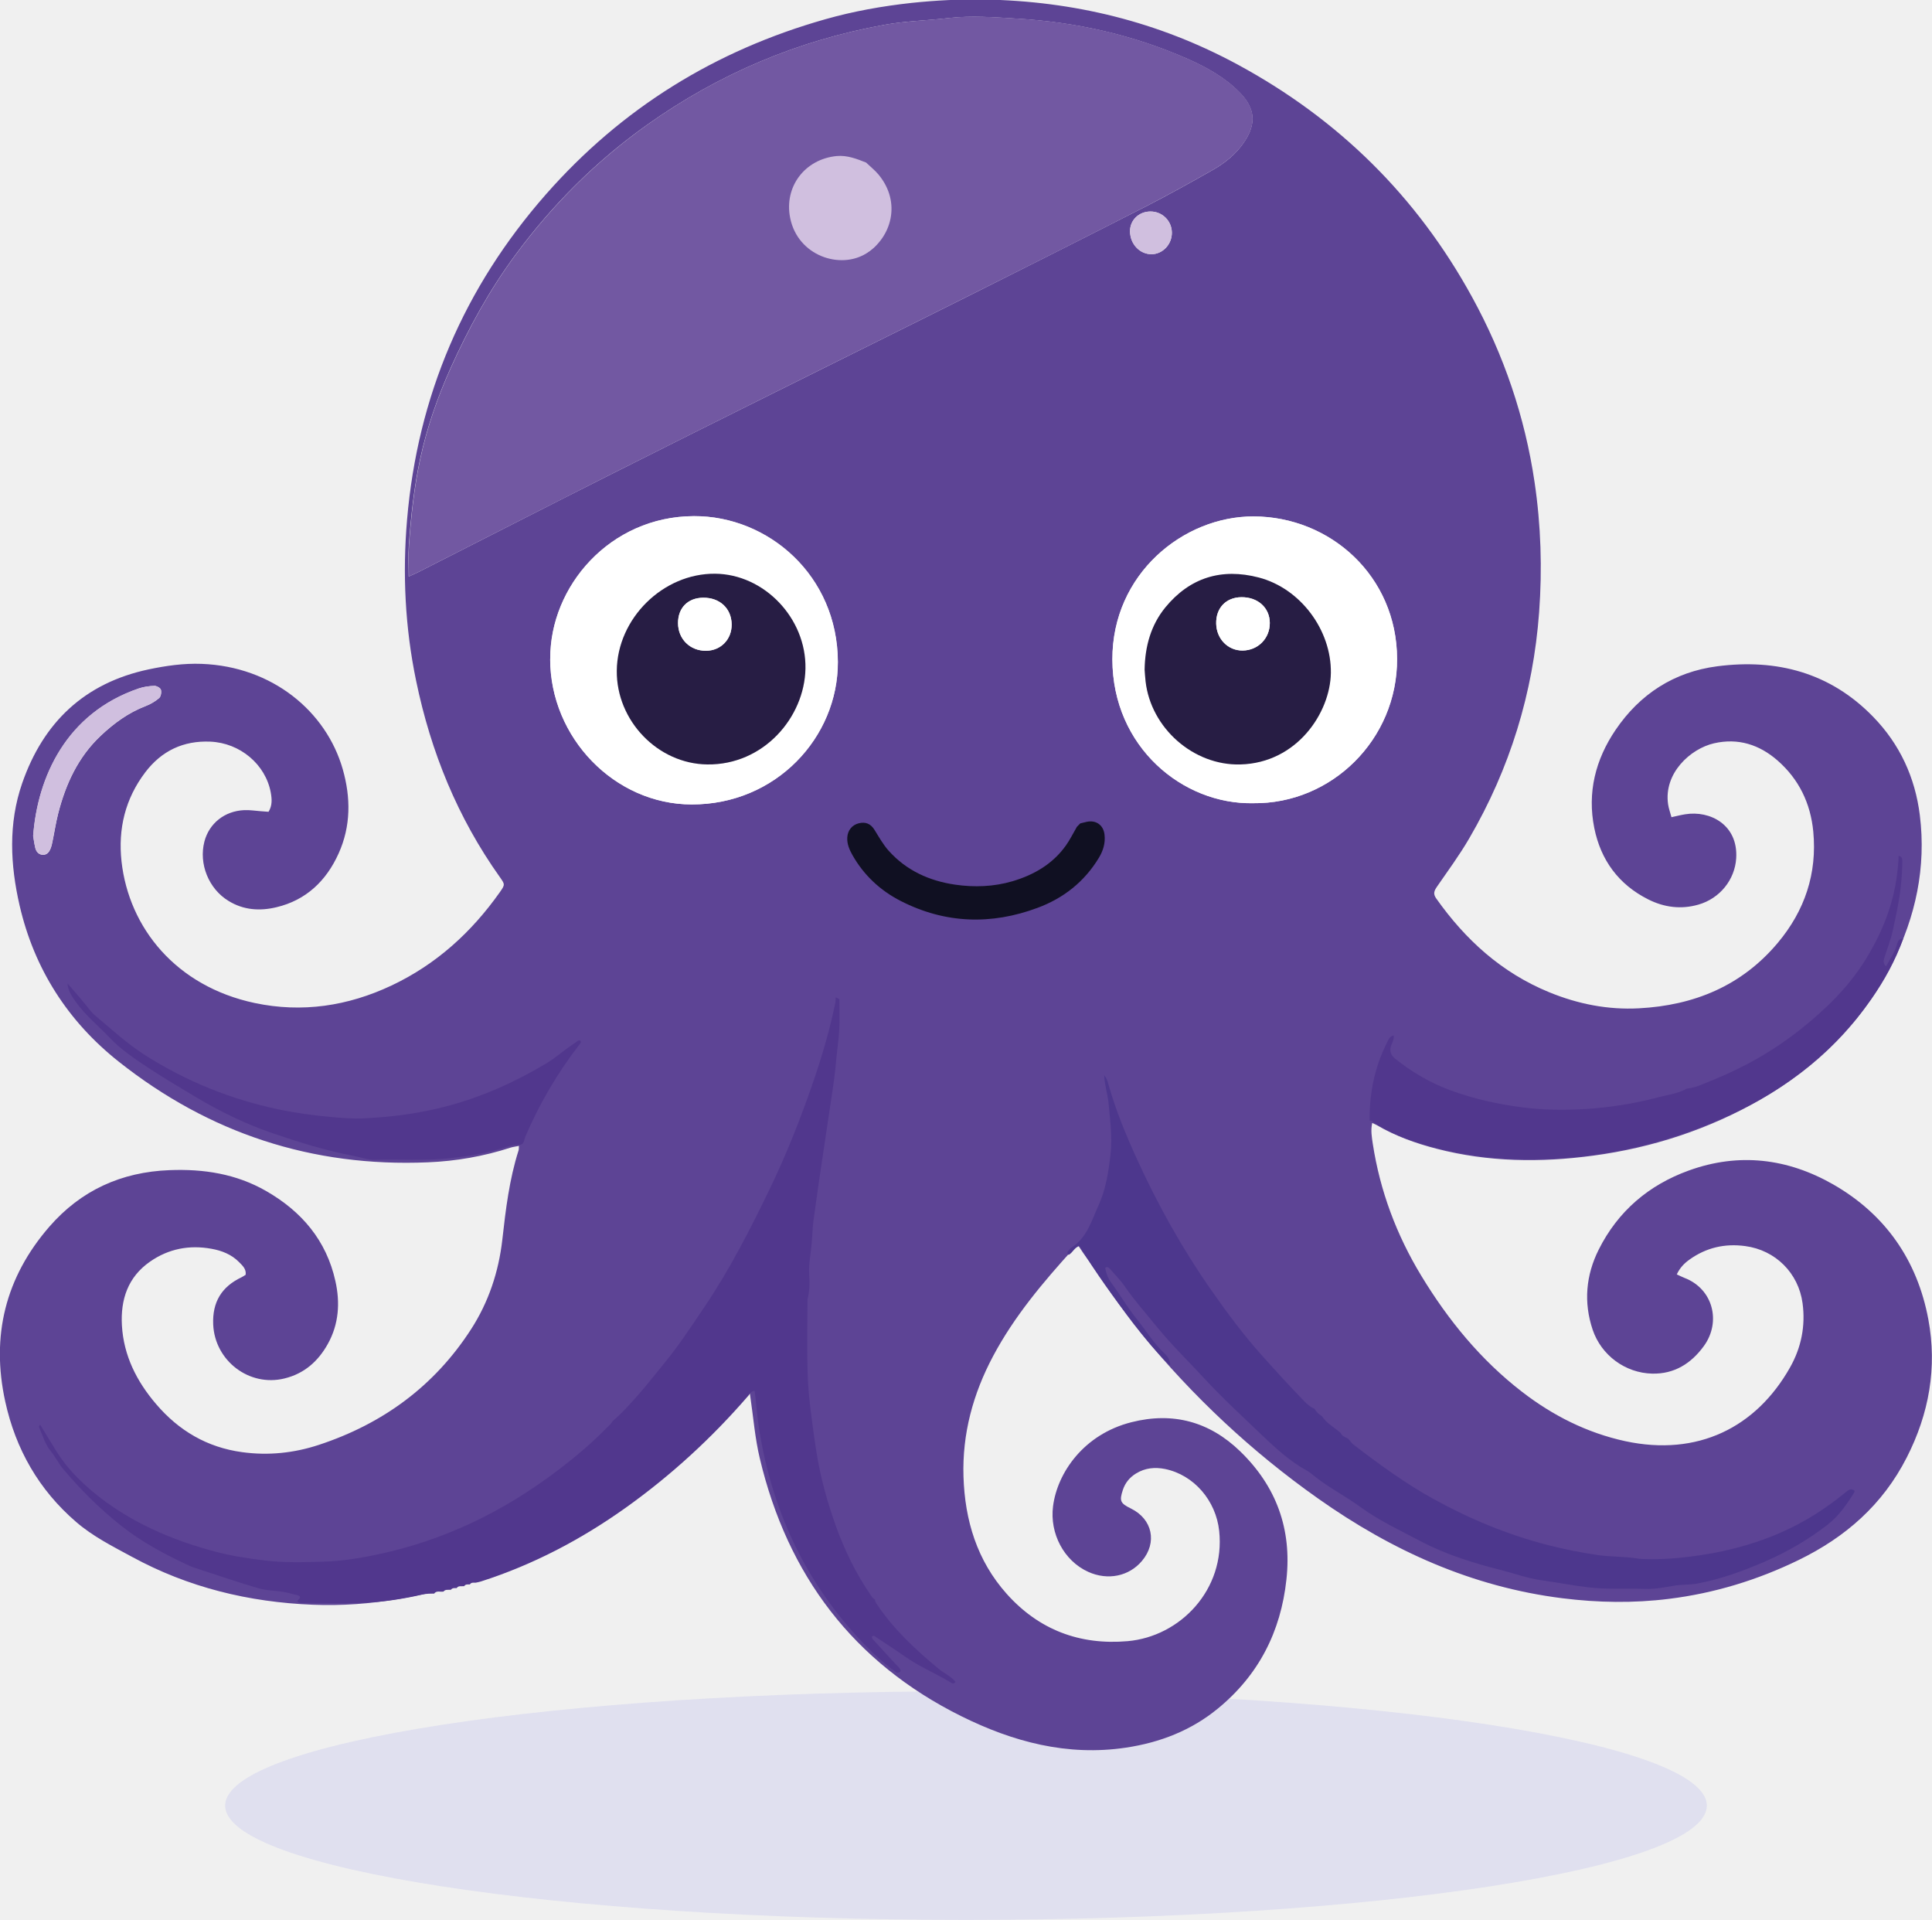
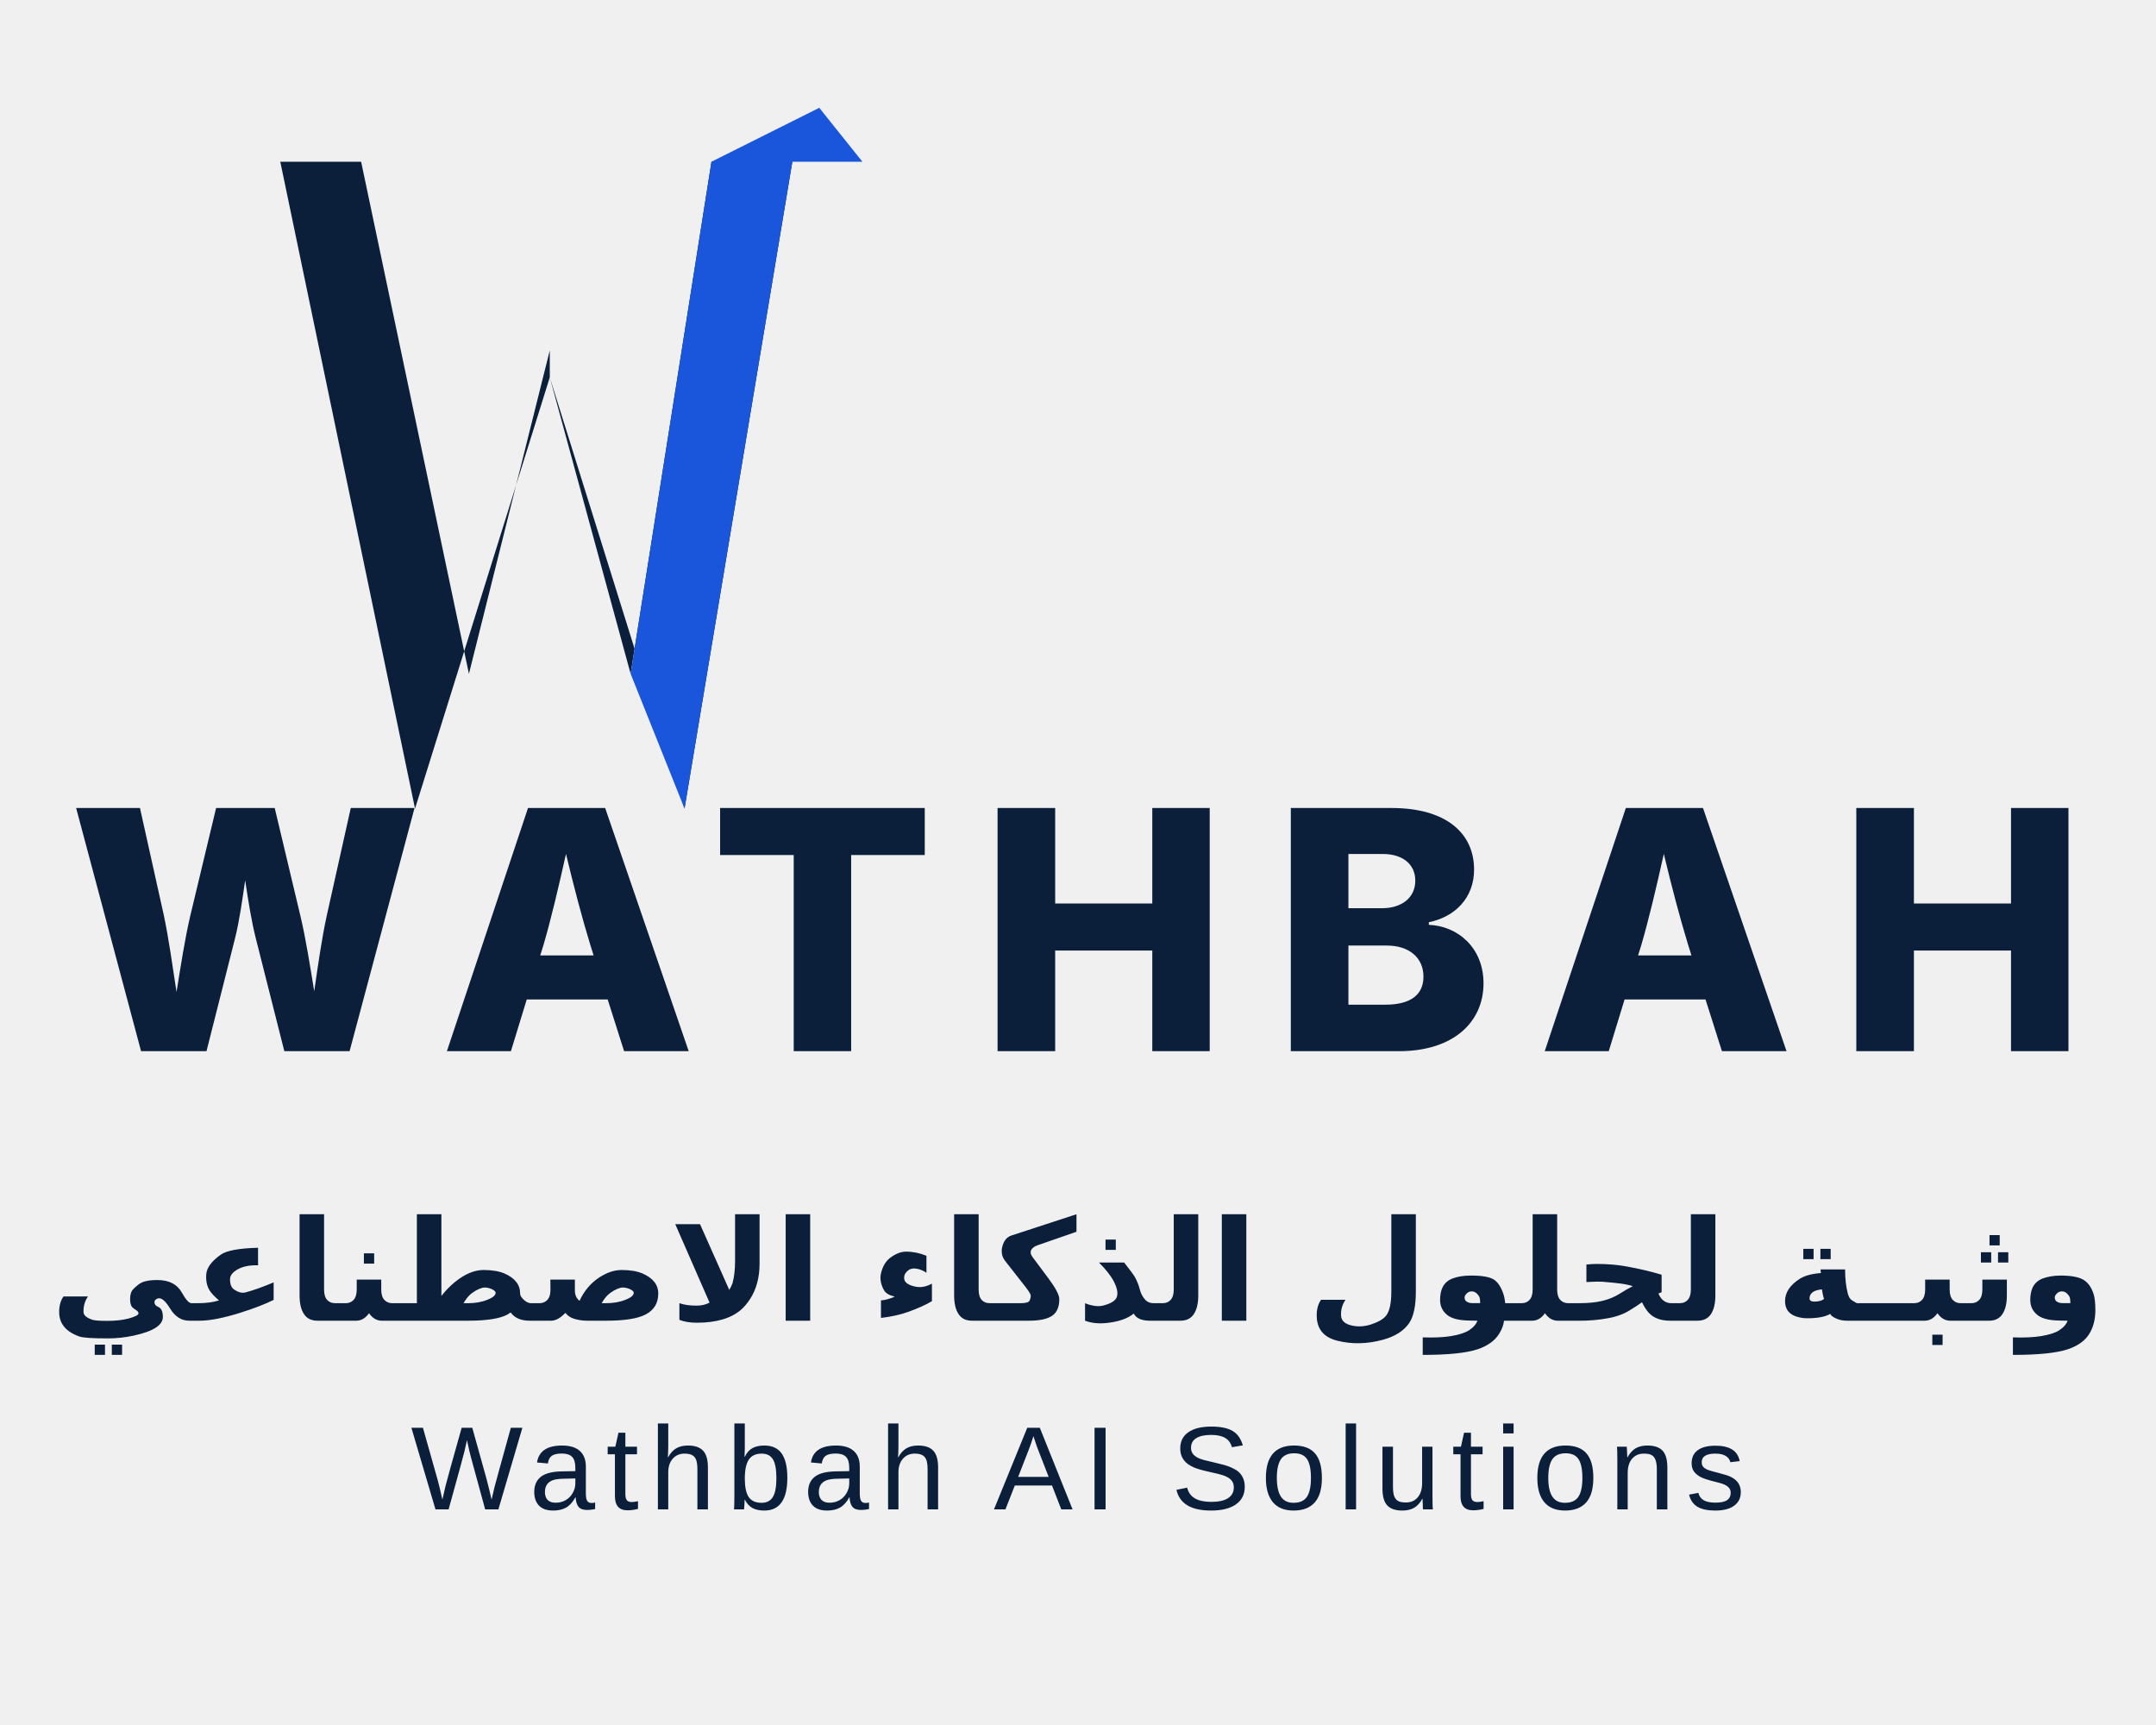
- <svg xmlns="http://www.w3.org/2000/svg" id="Calque_1" viewBox="0 0 200 198.71">
+ <svg xmlns="http://www.w3.org/2000/svg" viewBox="0 0 400 320">
  <defs>
-     <style>.cls-1{fill:#5d4495;}.cls-1,.cls-2,.cls-3,.cls-4,.cls-5,.cls-6,.cls-7,.cls-8,.cls-9{stroke-width:0px;}.cls-2{fill:#4d378d;}.cls-3{fill:#271d44;}.cls-4{fill:#51378d;}.cls-5{fill:#7258a2;}.cls-6{fill:#101022;}.cls-7{fill:#d0bfdf;}.cls-8{fill:#e0e0ef;}.cls-9{fill:#fff;}</style>
+     <style>
+       .wathbah-dark { fill: #0B1F3A; }
+       .wathbah-blue { fill: #1A56DB; }
+       .wathbah-subtitle { fill: #0B1F3A; font-family: 'Cairo', 'Segoe UI', Arial, sans-serif; }
+     </style>
  </defs>
-   <ellipse class="cls-8" cx="100" cy="186.88" rx="76.69" ry="11.83" />
-   <path class="cls-1" d="M77.54,143.78c-.55.17-.77.59-1.06.91-4.4,5.02-9.37,9.38-14.99,12.99-6.2,3.98-12.94,6.58-20.2,7.81-2.94.5-5.91.72-8.89.6-6.62-.26-12.91-1.78-18.76-4.97-1.99-1.08-4.01-2.09-5.75-3.59-3.87-3.33-6.27-7.54-7.35-12.48-1.48-6.77.01-12.84,4.57-18.09,3.27-3.76,7.45-5.66,12.44-5.85,3.53-.14,6.9.38,10,2.16,3.68,2.11,6.24,5.12,7.17,9.32.5,2.23.36,4.45-.78,6.5-1,1.8-2.44,3.08-4.49,3.58-3.65.9-7.21-1.83-7.38-5.58-.1-2.31.86-3.91,2.93-4.89.14-.07.27-.16.43-.26.08-.61-.34-.96-.69-1.32-.78-.79-1.78-1.18-2.84-1.37-2.29-.42-4.45-.01-6.37,1.33-2.3,1.6-3.06,3.93-2.91,6.6.18,3.13,1.53,5.79,3.53,8.13,2.35,2.76,5.29,4.5,8.93,4.99,2.71.37,5.36.09,7.94-.76,6.61-2.18,11.95-6.08,15.75-11.97,1.81-2.81,2.85-5.93,3.23-9.26.35-3.12.72-6.23,1.68-9.24.04-.11.02-.24.04-.47-.33.07-.61.1-.87.18-2.78.9-5.64,1.4-8.56,1.52-11.97.51-22.65-3.01-32-10.42-5.25-4.16-8.74-9.58-10.26-16.16-.97-4.22-1.18-8.47.26-12.64,2.19-6.32,6.46-10.39,13.1-11.8,1.81-.38,3.63-.64,5.48-.57,7.32.27,12.9,4.92,14.61,10.9.84,2.94.85,5.9-.43,8.73-1.27,2.82-3.36,4.83-6.44,5.56-1.71.41-3.41.3-4.96-.66-2.05-1.25-3.09-3.83-2.49-6.14.49-1.88,2.09-3.16,4.11-3.25.58-.03,1.16.07,1.73.11.25.02.51.04.8.06.4-.65.35-1.32.23-1.99-.54-2.92-3.18-5.14-6.26-5.27-2.79-.12-5.04.95-6.73,3.17-2.08,2.74-2.83,5.85-2.46,9.23.77,6.89,5.65,12.92,13.78,14.65,4.91,1.04,9.65.32,14.17-1.81,4.62-2.18,8.27-5.5,11.2-9.64.57-.81.55-.82,0-1.6-4.36-6.13-7.13-12.94-8.65-20.28-1.15-5.52-1.42-11.1-.94-16.7,1.09-12.79,5.9-24.02,14.37-33.66,7.84-8.92,17.52-14.9,28.93-18.13,2.92-.83,5.9-1.36,8.93-1.69,2.48-.26,4.96-.39,7.45-.35,9.3.15,18.09,2.29,26.3,6.73,10.44,5.65,18.55,13.64,24.26,24.05,3.3,6.01,5.48,12.41,6.48,19.19.66,4.46.8,8.95.47,13.45-.62,8.36-3.02,16.17-7.24,23.41-1.01,1.73-2.2,3.35-3.34,5-.28.41-.42.72-.08,1.2,3.03,4.29,6.78,7.7,11.71,9.72,2.98,1.22,6.07,1.83,9.28,1.66,5.7-.3,10.64-2.32,14.38-6.78,2.79-3.33,4.08-7.17,3.67-11.51-.28-2.92-1.48-5.42-3.7-7.36-1.88-1.64-4.07-2.35-6.57-1.78-2.45.56-5.23,3.1-4.76,6.31.06.43.22.85.35,1.34.54-.12.97-.23,1.41-.3,2.59-.43,5.51,1.09,5.29,4.56-.14,2.19-1.67,4.15-3.92,4.79-1.78.51-3.53.29-5.18-.54-3.07-1.54-4.92-4.07-5.59-7.39-.74-3.67.12-7.08,2.2-10.15,2.53-3.73,6.07-6.01,10.53-6.59,6.17-.8,11.71.66,16.15,5.24,2.74,2.82,4.33,6.25,4.82,10.17.67,5.4-.43,10.5-2.85,15.31-3.08,6.14-7.77,10.77-13.7,14.16-5.37,3.06-11.15,4.95-17.27,5.77-5.43.73-10.84.67-16.18-.71-2.17-.56-4.26-1.31-6.2-2.44-.13-.08-.28-.13-.49-.23-.17.77-.04,1.47.06,2.15.75,4.89,2.46,9.44,5.02,13.66,2.79,4.6,6.16,8.72,10.44,12.02,3.19,2.46,6.72,4.24,10.67,5.1,7.49,1.61,13.55-1.4,17.07-7.64,1.15-2.04,1.61-4.28,1.29-6.64-.42-3.11-2.79-5.49-5.93-5.91-2.12-.29-4.05.16-5.78,1.4-.53.38-.98.83-1.31,1.53.29.13.53.26.79.36,2.97,1.13,3.83,4.56,2.01,7.06-1.32,1.81-3.06,2.9-5.34,2.85-2.79-.06-5.28-1.9-6.17-4.55-.95-2.83-.7-5.64.63-8.29,1.99-3.97,5.17-6.68,9.32-8.18,5.19-1.88,10.22-1.26,14.94,1.43,5.42,3.1,8.72,7.87,9.86,13.97.93,4.97.08,9.77-2.24,14.31-2.49,4.88-6.33,8.24-11.2,10.61-4.26,2.07-8.72,3.43-13.4,4.01-3.67.46-7.36.4-11.03-.06-9.37-1.17-17.67-4.93-25.31-10.33-6.87-4.85-12.94-10.54-18.26-17.03-2.19-2.67-4.06-5.6-6.07-8.41-.16-.23-.31-.47-.5-.75-.21.15-.39.23-.51.37-3.11,3.43-6.1,6.96-8.29,11.08-2.08,3.9-3.21,8.05-3.07,12.48.14,4.52,1.4,8.69,4.47,12.13,3.33,3.73,7.57,5.33,12.52,4.9,5.46-.48,10.12-5.35,9.48-11.4-.33-3.15-2.62-5.81-5.61-6.42-1.05-.21-2.06-.11-2.99.46-.66.4-1.13.97-1.37,1.7-.38,1.15-.27,1.39.83,1.93,2.23,1.09,2.75,3.52,1.15,5.42-1.34,1.6-3.54,2.05-5.56,1.14-2.53-1.14-4.01-3.99-3.65-6.79.44-3.46,3.17-7.45,8.11-8.7,4.29-1.09,8.08-.07,11.26,3.01,3.75,3.63,5.36,8.06,4.79,13.27-.58,5.4-2.88,9.9-7.09,13.35-2.76,2.27-5.99,3.52-9.52,4.05-6.07.91-11.7-.6-17.06-3.26-11.17-5.55-17.97-14.6-20.84-26.65-.51-2.13-.68-4.34-1-6.51-.03-.21-.07-.42-.11-.69ZM42.33,59.66c.45-.21.77-.34,1.08-.5,6.58-3.34,13.14-6.7,19.73-10.02,5.52-2.78,11.05-5.54,16.58-8.29,6.98-3.48,13.97-6.93,20.94-10.42,5.99-3,11.97-6.01,17.93-9.05,2.33-1.19,4.62-2.47,6.9-3.76,1.33-.75,2.52-1.71,3.37-3.02,1.21-1.85,1.04-3.41-.5-4.99-1.54-1.58-3.43-2.63-5.42-3.51-5.63-2.48-11.54-3.81-17.66-4.17-2.35-.14-4.71-.33-7.07-.06-2.21.26-4.46.3-6.65.7-8.95,1.61-17.14,5.07-24.57,10.35-5.27,3.74-9.78,8.24-13.62,13.44-2.71,3.66-4.88,7.63-6.74,11.77-1.35,3.01-2.44,6.13-3.14,9.37-.64,2.95-.95,5.94-1.17,8.94-.07,1.02-.01,2.04-.01,3.23ZM56.96,68.19c0,8.17,6.68,15.06,14.64,15.07,8.74.02,15.16-6.95,15.14-14.75-.03-8.97-7.22-15.12-14.89-15.09-8.71.02-14.93,7.29-14.88,14.77ZM129.74,83.13c8.08.1,14.93-6.57,14.89-14.95-.03-8.56-6.92-14.72-14.86-14.73-7.28-.01-14.63,5.97-14.61,14.8.02,9.07,7.3,15.04,14.59,14.88ZM3.43,86.48c.05.28.11.79.23,1.29.09.36.32.66.72.7.46.05.71-.27.86-.65.1-.24.15-.49.2-.75.2-.95.34-1.91.58-2.85.78-3.06,2.06-5.85,4.4-8.06,1.38-1.3,2.88-2.4,4.66-3.08.5-.19.99-.48,1.4-.83.18-.16.26-.61.18-.86-.06-.2-.45-.41-.68-.4-.54.02-1.1.09-1.61.27-7.52,2.56-10.47,9.19-10.93,15.23ZM119.08,21.89c-1.2.01-2.12.91-2.1,2.07.02,1.31,1.01,2.35,2.22,2.35,1.15,0,2.12-1.01,2.11-2.22,0-1.23-1-2.21-2.23-2.2Z" />
-   <path class="cls-5" d="M42.33,59.66c0-1.18-.06-2.21.01-3.23.22-3,.53-5.99,1.17-8.94.7-3.24,1.78-6.35,3.14-9.37,1.86-4.14,4.03-8.11,6.74-11.77,3.84-5.19,8.35-9.69,13.62-13.44,7.42-5.28,15.61-8.74,24.57-10.35,2.19-.39,4.43-.44,6.65-.7,2.36-.27,4.72-.08,7.07.06,6.12.36,12.03,1.69,17.66,4.17,1.99.88,3.88,1.93,5.42,3.51,1.54,1.58,1.7,3.14.5,4.99-.85,1.3-2.03,2.26-3.37,3.02-2.28,1.29-4.57,2.56-6.9,3.76-5.96,3.05-11.94,6.06-17.93,9.05-6.97,3.49-13.96,6.94-20.94,10.42-5.53,2.76-11.06,5.51-16.58,8.29-6.58,3.32-13.15,6.68-19.73,10.02-.31.16-.62.29-1.08.5ZM89.41,17.21l.03.03c-.23-.17-.43-.41-.68-.51-1.51-.57-3.87-.44-5.34,1.02-1.65,1.64-2.11,4.43-.94,6.35,1.3,2.14,3.49,3.07,6,2.53,1.95-.42,2.89-1.86,3.44-3.59.64-2.03-.02-3.75-1.44-5.22-.27-.28-.71-.41-1.07-.61Z" />
-   <path class="cls-9" d="M56.96,68.19c-.05-7.48,6.17-14.75,14.88-14.77,7.67-.02,14.86,6.13,14.89,15.09.02,7.8-6.4,14.77-15.14,14.75-7.96-.01-14.65-6.9-14.64-15.07ZM63.85,69.42c-.05,5.18,4.25,9.63,9.37,9.7,5.83.07,10.06-4.88,10.16-9.91.1-5.22-4.28-9.78-9.36-9.83-5.38-.05-10.11,4.63-10.17,10.04Z" />
-   <path class="cls-9" d="M129.74,83.13c-7.29.16-14.57-5.81-14.59-14.88-.02-8.83,7.34-14.82,14.61-14.8,7.95.02,14.83,6.17,14.86,14.73.03,8.38-6.81,15.05-14.89,14.95ZM118.49,69.31c.03.37.05.79.1,1.21.55,4.84,4.96,8.73,9.81,8.6,5.87-.16,9.31-5.37,9.37-9.47.06-4.44-3.16-8.75-7.47-9.88-3.85-1-7.12.01-9.65,3.08-1.51,1.83-2.12,4.04-2.16,6.46Z" />
-   <path class="cls-7" d="M3.43,86.48c.46-6.04,3.41-12.67,10.93-15.23.51-.17,1.07-.25,1.61-.27.23,0,.62.21.68.4.08.25,0,.7-.18.86-.41.35-.9.64-1.4.83-1.79.69-3.29,1.78-4.66,3.08-2.34,2.21-3.62,5-4.4,8.06-.24.94-.38,1.9-.58,2.85-.05.25-.11.51-.2.75-.15.38-.4.69-.86.65-.4-.04-.63-.34-.72-.7-.12-.5-.18-1.01-.23-1.29Z" />
-   <path class="cls-7" d="M119.08,21.89c1.24-.01,2.23.97,2.23,2.2,0,1.2-.96,2.22-2.11,2.22-1.22,0-2.2-1.04-2.22-2.35-.02-1.16.9-2.06,2.1-2.07Z" />
-   <path class="cls-3" d="M63.85,69.42c.05-5.41,4.78-10.08,10.17-10.04,5.08.04,9.46,4.6,9.36,9.83-.1,5.03-4.32,9.98-10.16,9.91-5.12-.06-9.42-4.52-9.37-9.7ZM75.74,64.62c-.02-1.65-1.24-2.78-2.97-2.75-1.58.02-2.59,1.06-2.58,2.64.01,1.64,1.25,2.86,2.9,2.85,1.53-.01,2.67-1.19,2.65-2.73Z" />
-   <path class="cls-3" d="M118.49,69.31c.04-2.41.65-4.62,2.16-6.46,2.53-3.07,5.8-4.08,9.65-3.08,4.31,1.12,7.53,5.43,7.47,9.88-.06,4.1-3.5,9.32-9.37,9.47-4.85.13-9.26-3.76-9.81-8.6-.05-.42-.07-.84-.1-1.21ZM128.5,61.81c-1.59.02-2.64,1.12-2.6,2.74.04,1.59,1.23,2.8,2.75,2.78,1.59-.02,2.81-1.27,2.8-2.86-.01-1.57-1.24-2.68-2.95-2.66Z" />
-   <path class="cls-7" d="M89.64,16.81c.43.41.91.79,1.29,1.24,2.43,2.91,1.34,6.54-1.24,8.17-2.7,1.7-7.09.28-7.89-3.65-.66-3.24,1.52-6.1,4.81-6.42,1.09-.1,2.08.29,3.06.68,0,0-.03-.03-.03-.03Z" />
-   <path class="cls-9" d="M75.74,64.62c.02,1.55-1.12,2.72-2.65,2.73-1.65.02-2.89-1.2-2.9-2.85-.01-1.58,1.01-2.62,2.58-2.64,1.73-.03,2.95,1.11,2.97,2.75Z" />
-   <path class="cls-9" d="M128.5,61.81c1.71-.02,2.94,1.09,2.95,2.66.01,1.59-1.21,2.84-2.8,2.86-1.52.02-2.72-1.19-2.75-2.78-.04-1.62,1.01-2.72,2.6-2.74Z" />
-   <path class="cls-6" d="M111.45,85.61c.06-.07.12-.13.19-.2.06-.06.13-.13.19-.19.22-.05.44-.11.66-.16.97-.21,1.74.33,1.85,1.33.1.87-.14,1.66-.59,2.4-1.5,2.48-3.67,4.18-6.34,5.17-4.8,1.79-9.57,1.64-14.17-.71-2.11-1.08-3.81-2.66-4.99-4.74-.32-.57-.58-1.16-.54-1.83.04-.73.49-1.3,1.19-1.47.7-.17,1.23.03,1.64.7.46.74.88,1.5,1.47,2.16,1.84,2.04,4.2,3.1,6.85,3.49,1.99.29,4,.22,5.95-.35,2.22-.66,4.16-1.78,5.53-3.7.42-.59.74-1.25,1.11-1.88Z" />
-   <path class="cls-4" d="M4.17,147.48c.52.85,1.04,1.7,1.56,2.55.64,1.05,1.41,2.02,2.26,2.88.92.93,1.93,1.79,3.01,2.57,3.43,2.47,7.26,4.05,11.31,5.12,1.64.44,3.33.69,5.02.9,2.07.26,4.13.19,6.19.13,1.98-.06,3.96-.39,5.91-.82,3.13-.68,6.14-1.7,9.05-3.03,3.45-1.58,6.63-3.57,9.63-5.88,1.66-1.28,3.25-2.64,4.72-4.14.2-.21.44-.38.57-.66.97-.81,1.79-1.75,2.63-2.69.94-1.06,1.8-2.18,2.7-3.27,1.5-1.82,2.78-3.78,4.1-5.73,2.67-3.94,4.83-8.16,6.89-12.43,1.76-3.66,3.25-7.44,4.56-11.29.88-2.59,1.64-5.21,2.19-7.89.04-.19.03-.39.04-.58.13.06.25.13.38.19,0,1.07.05,2.13-.01,3.2-.06,1.05-.23,2.1-.32,3.15-.1,1.18-.26,2.36-.44,3.53-.23,1.49-.45,2.98-.67,4.47-.23,1.55-.46,3.1-.69,4.66-.19,1.3-.37,2.6-.55,3.9-.1.76-.11,1.54-.18,2.3-.09,1.12-.34,2.23-.26,3.36.06.83.04,1.67-.18,2.49,0,2.68-.07,5.37.03,8.05.04,1.18.17,2.37.31,3.55.18,1.43.37,2.86.6,4.29.42,2.62,1.13,5.16,2.02,7.64.91,2.52,2.09,4.93,3.62,7.14.11.16.21.32.4.4,0,.2.11.36.22.52,1.74,2.6,4,4.69,6.39,6.67.57.47,1.27.76,1.74,1.35-.25.32-.48.06-.67-.05-1.5-.88-3.11-1.56-4.54-2.56-.97-.68-1.97-1.33-2.96-1.98-.15-.1-.28-.31-.5-.08.03.08.04.19.1.25.78.86,1.56,1.71,2.35,2.56.15.17.34.31.46.5.21.33-.07.37-.3.42-1.54-1.08-2.89-2.39-4.15-3.77-5.57-6.1-8.83-13.3-10.12-21.42-.21-1.31-.30-2.63-.46-3.98-.37-.04-.48.28-.65.47-3.78,4.38-8.01,8.26-12.72,11.62-4.61,3.28-9.57,5.89-14.97,7.62-.18.06-.37.09-.56.13-.22,0-.45-.05-.59.18,0,0-.02,0-.02,0-.21,0-.43-.04-.57.18,0,0-.04,0-.04,0-.26.03-.55-.08-.74.2,0,0-.01,0-.01,0-.21,0-.43-.04-.58.17,0,0-.04,0-.04,0-.25.03-.54-.07-.73.19,0,0-.04,0-.04,0-.31.05-.68-.13-.93.21,0,0,0,0,0,0-.42,0-.83,0-1.25.1-1.94.45-3.92.75-5.91.84-2.03.09-4.08.02-6.11.02-.31,0-.66.11-.91-.19.17-.22.61-.46-.05-.63-.22-.05-.44-.10-.65-.16-1.09-.31-2.25-.23-3.32-.54-1.98-.58-3.93-1.24-5.88-1.88-.46-.15-.93-.29-1.36-.49-2.48-1.16-4.89-2.44-7.05-4.17-2.18-1.74-4.14-3.69-5.93-5.82-.45-.54-.76-1.20-1.21-1.75-.64-.77-.90-1.70-1.28-2.59-.02-.05.09-.15.13-.23Z" />
-   <path class="cls-4" d="M174.6,112.67c.95-.08,1.79-.52,2.65-.86,3.31-1.33,6.40-3.09,9.18-5.31,2.55-2.03,4.90-4.31,6.64-7.10,1.70-2.73,2.91-5.66,3.31-8.89.08-.64.16-1.27.16-1.92.34.04.39.27.39.56-.01.87-.07,1.73-.16,2.59-.16,1.54-.50,3.03-.82,4.53-.20.94-.56,1.84-.85,2.76-.10.32-.23.65.14.99.41-.75.88-1.40,1.11-2.19.10-.34.18-.71.67-.68-.80,2.24-1.93,4.30-3.29,6.24-3.96,5.62-9.20,9.65-15.47,12.39-5.41,2.36-11.05,3.75-16.96,4.12-4.69.29-9.30-.09-13.82-1.41-1.86-.55-3.67-1.25-5.31-2.33-.08-.16-.23-.18-.39-.19-.02-2.81.51-5.51,1.79-8.03.15-.30.24-.68.70-.77.06.40-.14.71-.25,1.03-.21.57-.05,1,.40,1.37,1.75,1.40,3.66,2.52,5.77,3.29,2.37.87,4.81,1.41,7.31,1.74,2.21.29,4.45.32,6.67.18,2.50-.16,4.98-.55,7.41-1.19,1.02-.27,2.08-.38,3.02-.91Z" />
-   <path class="cls-4" d="M53.79,118.50c-.42-.04-.83.04-1.23.17-1.96.64-3.97.99-6.03,1.21-2.58.28-5.16.08-7.73.16-.71.02-1.39-.25-2.08-.38-2.88-.54-5.68-1.41-8.44-2.35-2.84-.97-5.54-2.28-8.12-3.83-1.63-.98-3.26-1.94-4.85-2.99-1.39-.92-2.79-1.86-3.95-3.08-1.18-1.24-2.52-2.32-3.52-3.72-.41-.58-.81-1.17-.85-1.91.71.83,1.43,1.65,2.11,2.50.22.28.44.57.71.79,1.70,1.43,3.33,2.94,5.21,4.14,4.27,2.71,8.87,4.57,13.81,5.61,1.80.38,3.60.62,5.43.79,1.13.10,2.25.19,3.38.14,2.93-.14,5.82-.51,8.66-1.27,3.62-.96,6.98-2.47,10.19-4.38,1.09-.65,2.01-1.51,3.07-2.18.15-.10.27-.30.50-.22.16.17.02.29-.08.41-2.28,2.95-4.15,6.14-5.62,9.58-.12.29-.08.75-.57.81Z" />
-   <path class="cls-2" d="M169.70,161.34c1.71.09,3.42,0,5.11-.21,3.23-.39,6.36-1.14,9.38-2.44,2.51-1.08,4.77-2.51,6.87-4.24.18-.15.34-.30.59-.30.20.04.44.09.28.35-.77,1.23-1.59,2.42-2.77,3.33-2.03,1.57-4.24,2.84-6.59,3.85-2.21.95-4.48,1.77-6.88,2.22-.81.15-1.61.08-2.40.22-.98.17-1.96.36-2.96.33-1.96-.06-3.93.07-5.90-.16-1.63-.19-3.23-.51-4.85-.73-1.43-.20-2.80-.70-4.20-1.06-2.88-.73-5.72-1.61-8.35-3-2.10-1.11-4.26-2.11-6.21-3.53-1.53-1.12-3.24-1.98-4.73-3.17-.25-.20-.50-.42-.77-.57-1.77-.97-3.26-2.33-4.69-3.70-2-1.92-4.05-3.79-5.93-5.83-1.63-1.77-3.37-3.45-4.90-5.32-1.13-1.40-2.33-2.74-3.36-4.23-.45-.66-1.03-1.23-1.56-1.84-.10-.12-.23-.24-.47-.10.09.59.32,1.15.68,1.63.86,1.16,1.58,2.42,2.49,3.55,1.01,1.25,1.83,2.64,3.02,3.74.34.32.56.71.53,1.20-1.43-1.36-2.66-2.89-3.86-4.45-1.96-2.56-3.86-5.16-5.52-7.93-.53.16-.70.70-1.12.93-.12-.08-.18-.21-.10-.33.11-.16.23-.33.39-.43,1.60-1.01,2.07-2.76,2.78-4.32.77-1.67,1.05-3.48,1.26-5.32.20-1.76-.04-3.45-.19-5.18-.08-.96-.40-1.88-.47-3.01.33.40.38.73.47,1.04.74,2.58,1.75,5.05,2.86,7.49,2.18,4.80,4.74,9.39,7.76,13.71,1.62,2.32,3.31,4.60,5.20,6.71,1.44,1.61,2.89,3.21,4.40,4.76.32.33.65.63,1.08.80,0,0,0,0,0,0,.19.33.45.59.78.78.49.76,1.30,1.16,1.94,1.74.08.18.20.31.39.39.13.07.26.13.39.20.17.19.31.42.51.58,2.65,2.04,5.36,4.02,8.29,5.64,3.76,2.08,7.72,3.72,11.89,4.79,1.68.43,3.38.77,5.09,1.02,1.43.21,2.88.14,4.31.39Z" />
+   <g transform="translate(52, 20)">
+     <polygon class="wathbah-dark" points="0,10 25,130 50,50 75,130 95,10 80,10 65,105 50,50 50,45 35,105 15,10" />
+     <polygon class="wathbah-blue" points="75,130 95,10 108,10 100,0 80,10 65,105" />
+   </g>
+   <text x="200" y="195" text-anchor="middle" class="wathbah-dark" font-family="'Segoe UI', 'Inter', Arial, sans-serif" font-weight="800" font-size="62" letter-spacing="8">WATHBAH</text>
+   <text x="200" y="245" text-anchor="middle" class="wathbah-subtitle" font-size="26" font-weight="600" direction="rtl">وثبـة لحلول الذكاء الاصطناعي</text>
+   <text x="200" y="280" text-anchor="middle" class="wathbah-subtitle" font-size="22" font-weight="400" letter-spacing="2">Wathbah AI Solutions</text>
</svg>
